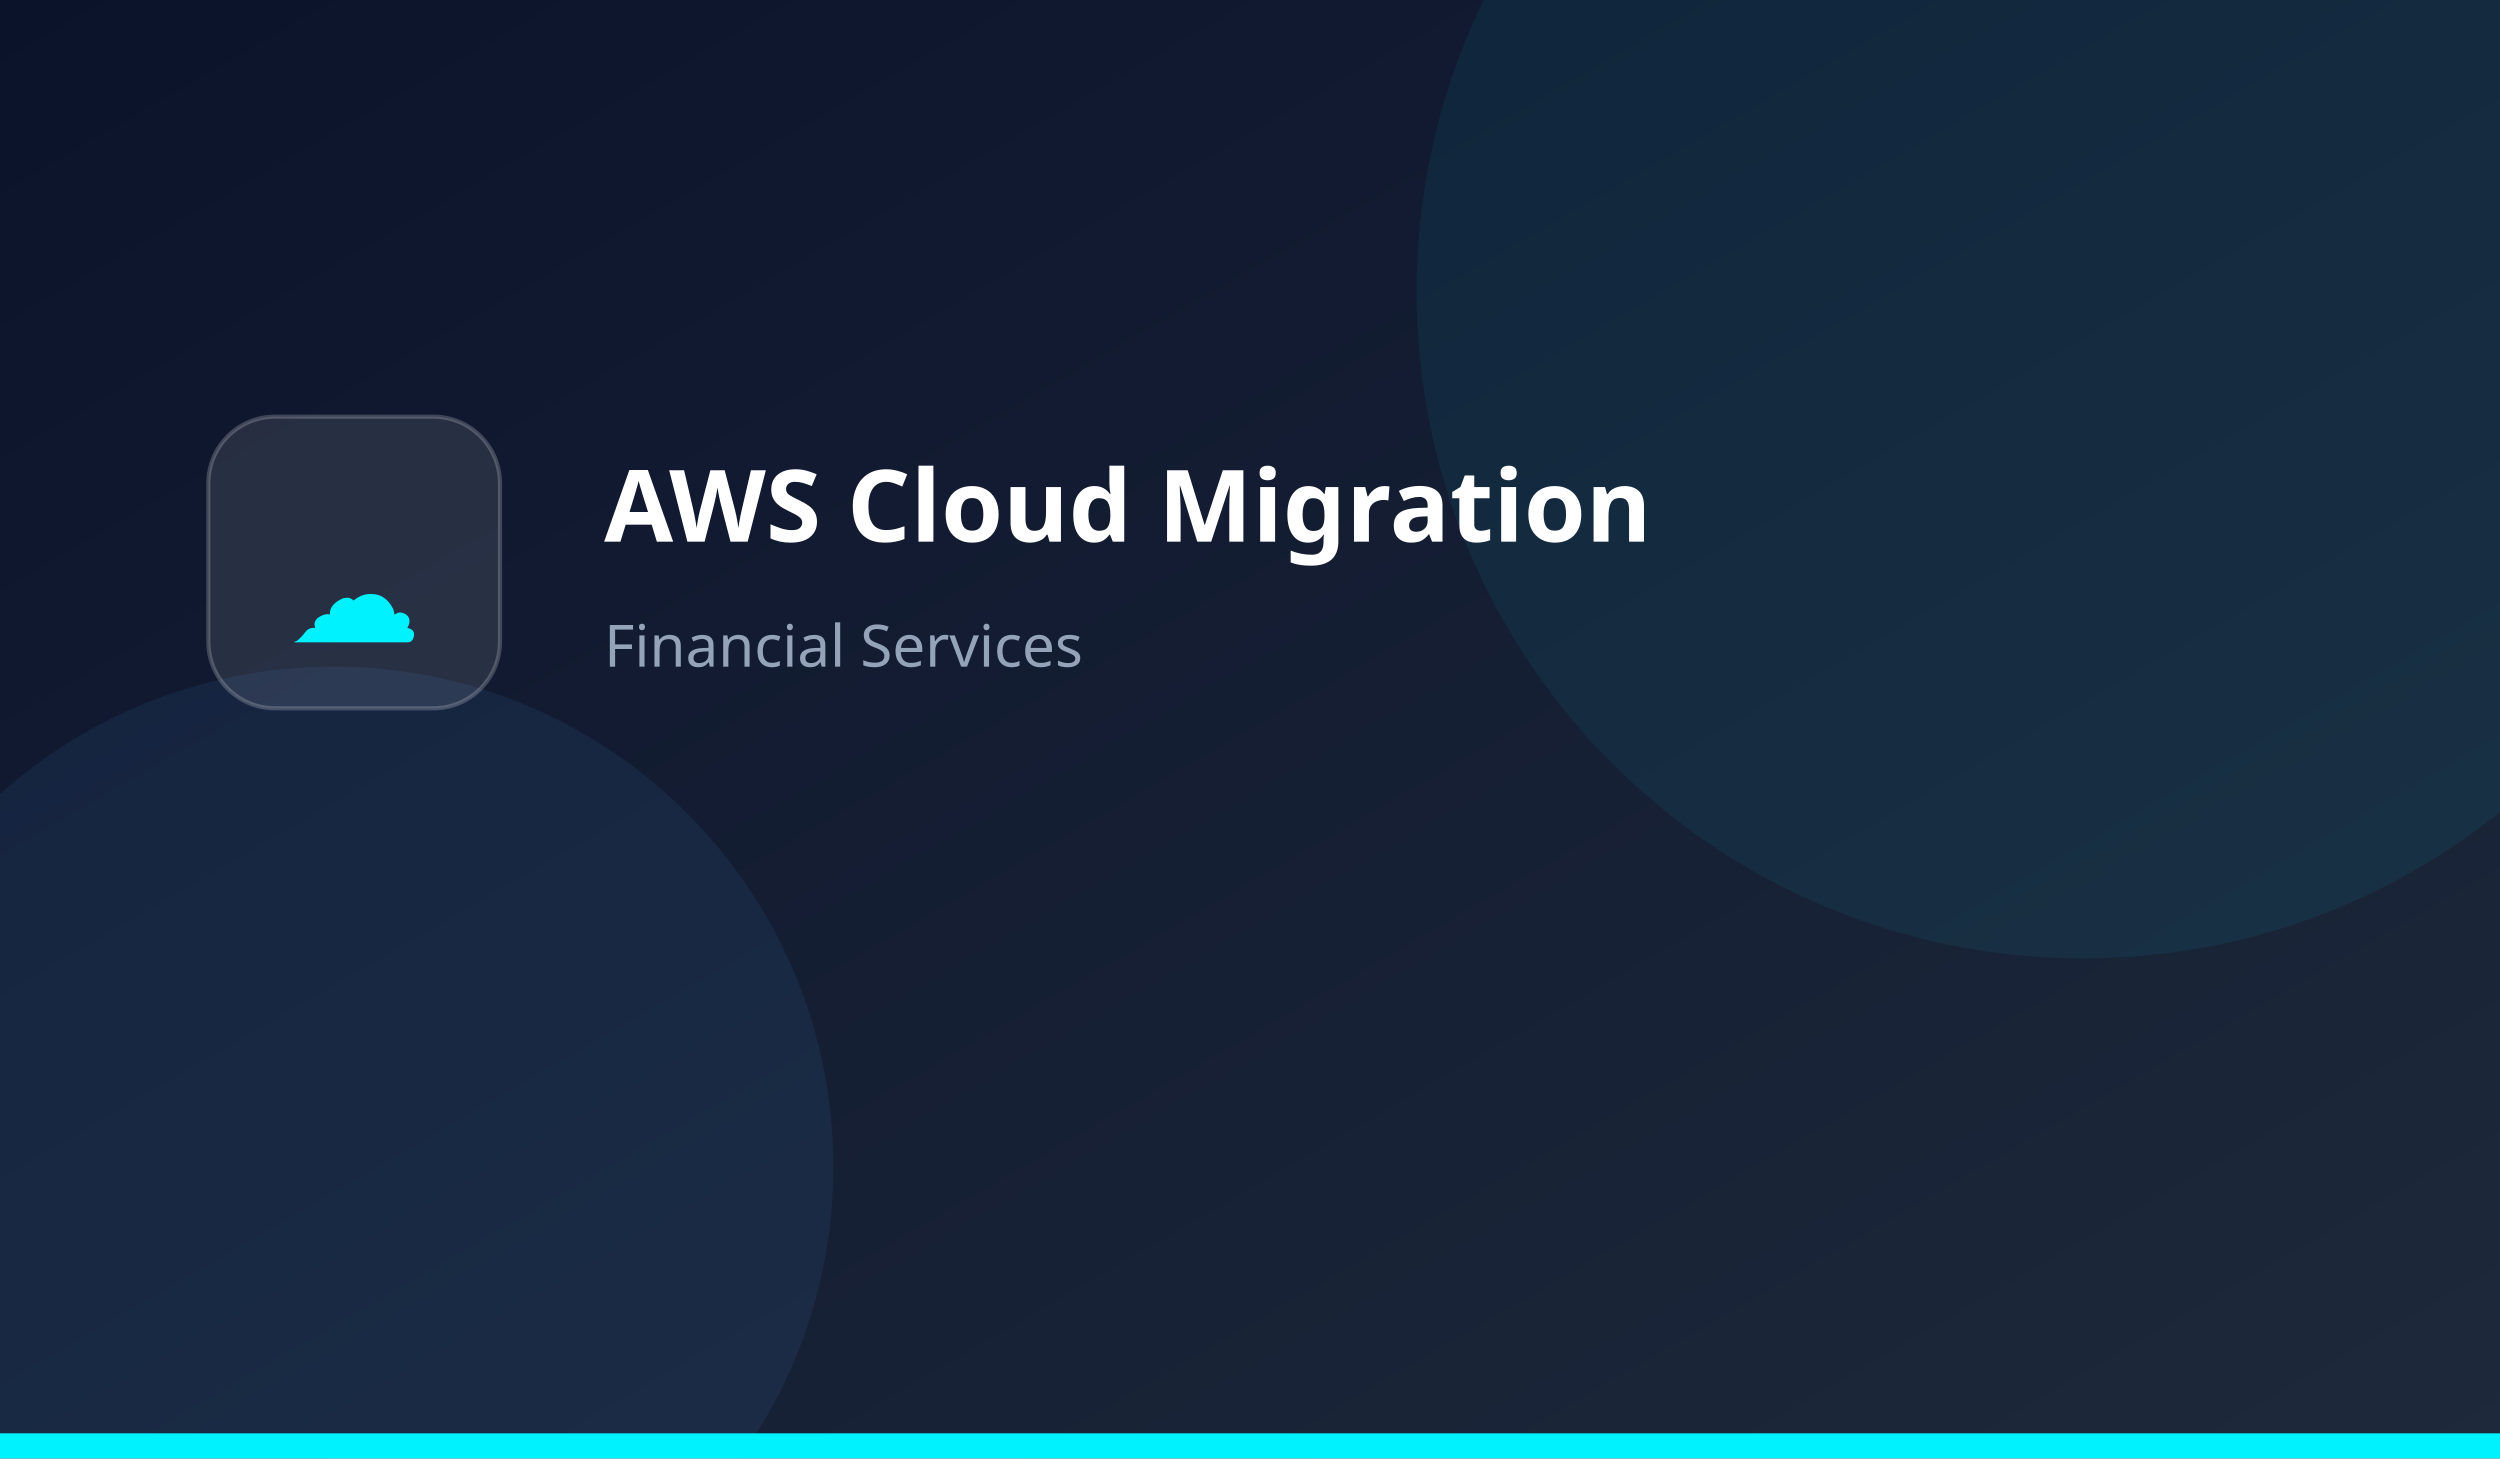
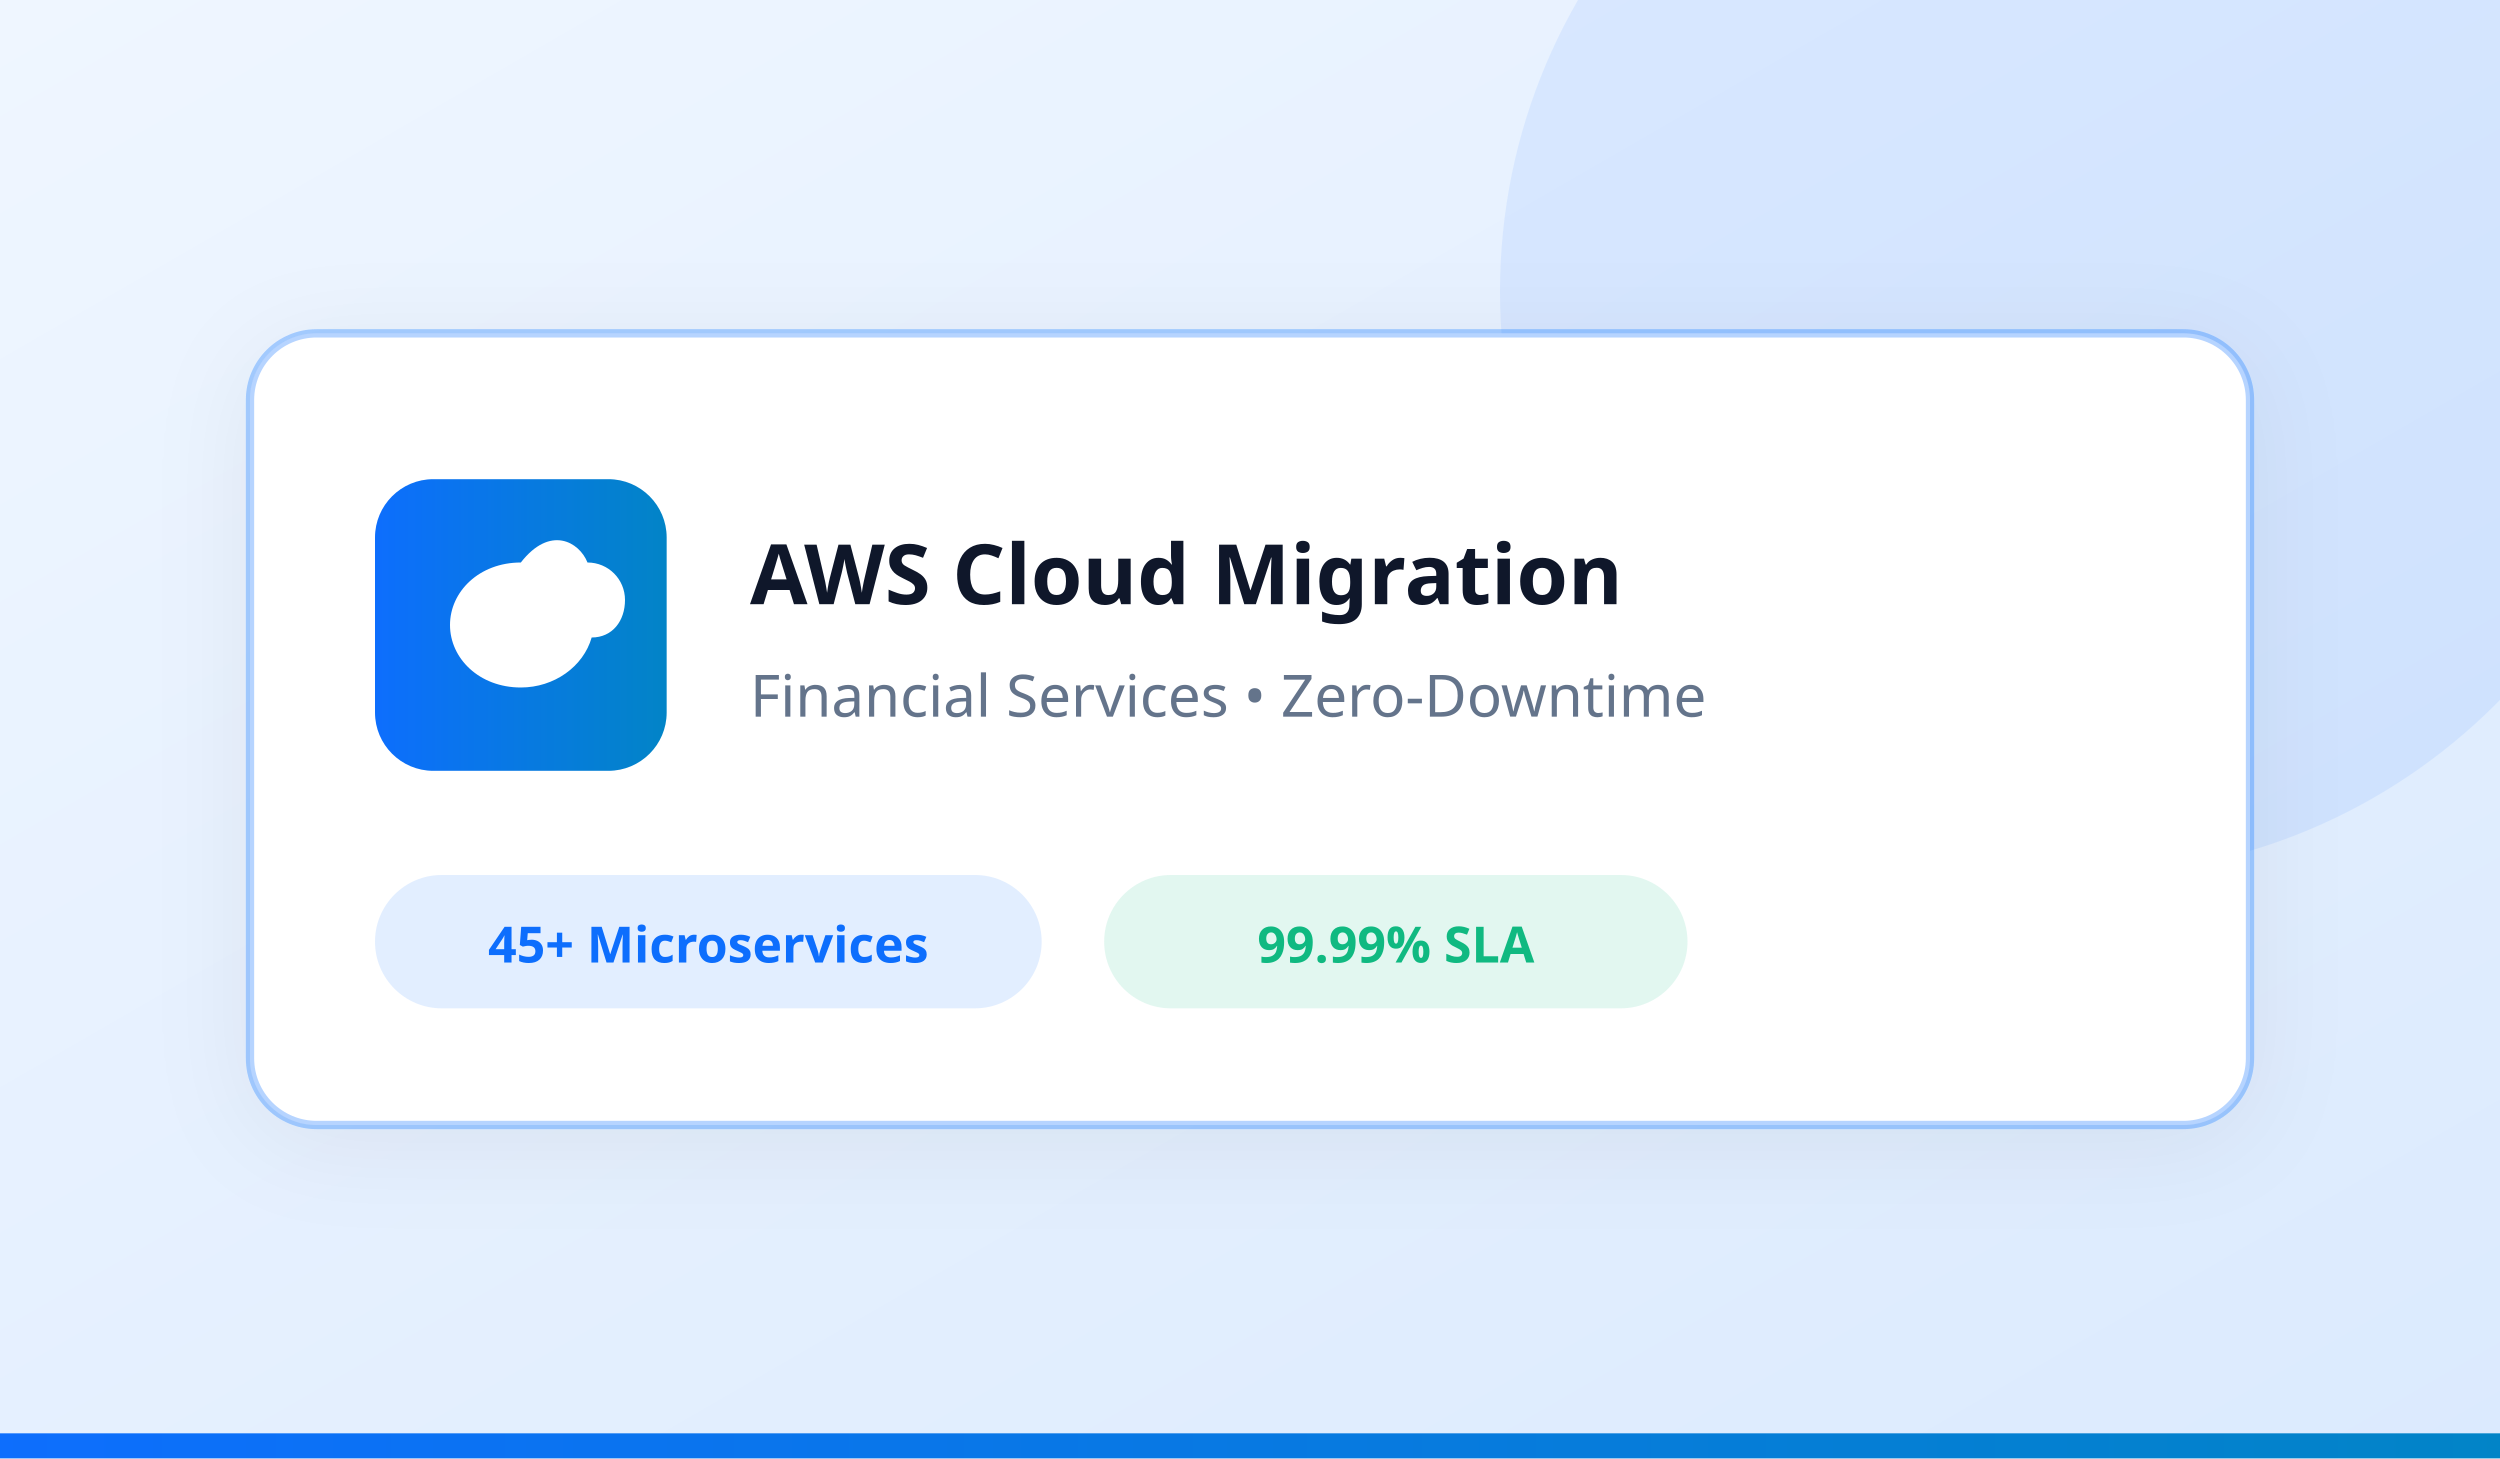
<svg xmlns="http://www.w3.org/2000/svg" viewBox="0 0 600 350" width="100%" height="100%">
  <defs>
-     <linearGradient id="grad" x1="0%" y1="0%" x2="100%" y2="100%">
-       <stop offset="0%" stop-color="#0b132b" />
-       <stop offset="100%" stop-color="#1e293b" />
+     <linearGradient id="pCloudBg" x1="0%" y1="0%" x2="100%" y2="100%">
+       <stop offset="0%" stop-color="#eff6ff" />
+       <stop offset="100%" stop-color="#dbeafe" />
    </linearGradient>
-     <filter id="glow">
-       <feGaussianBlur stdDeviation="4" result="blur" />
-       <feComposite in="SourceGraphic" in2="blur" operator="over" />
-     </filter>
+     <linearGradient id="pCloudGrad" x1="0%" y1="0%" x2="100%" y2="0%">
+       <stop offset="0%" stop-color="#0d6efd" />
+       <stop offset="100%" stop-color="#0284c7" />
+     </linearGradient>
  </defs>
-   <rect width="600" height="350" fill="url(#grad)" />
-   <circle cx="500" cy="70" r="160" fill="rgba(0, 242, 254, 0.06)" />
-   <circle cx="80" cy="280" r="120" fill="rgba(79, 172, 254, 0.08)" />
-   <g transform="translate(50, 140)">
-     <rect x="0" y="-40" width="70" height="70" rx="16" fill="rgba(255,255,255,0.1)" stroke="rgba(255,255,255,0.2)" />
-     <text x="35" y="5" font-family="Arial, sans-serif" font-size="32" fill="#00f2fe" text-anchor="middle" dominant-baseline="middle">☁</text>
-     <text x="95" y="-10" font-family="'Space Grotesk', sans-serif" font-size="24" font-weight="bold" fill="#ffffff">AWS Cloud Migration</text>
-     <text x="95" y="20" font-family="'Plus Jakarta Sans', sans-serif" font-size="14" fill="#94a3b8">Financial Services</text>
+   <rect width="600" height="350" fill="url(#pCloudBg)" />
+   <circle cx="500" cy="70" r="140" fill="rgba(13, 110, 253, 0.08)" />
+   <g transform="translate(60, 80)">
+     <rect x="0" y="0" width="480" height="190" rx="16" fill="#ffffff" stroke="rgba(13, 110, 253, 0.3)" stroke-width="2" filter="drop-shadow(0 4px 12px rgba(0,0,0,0.06))" />
+     <rect x="30" y="35" width="70" height="70" rx="14" fill="url(#pCloudGrad)" />
+     <path d="M65 55 C55 55 48 62 48 70 C48 78 55 85 65 85 C73 85 80 80 82 73 C87 73 90 69 90 64 C90 59 86 55 81 55 C79 50 72 46 65 55 Z" fill="#ffffff" />
+     <text x="120" y="65" font-family="'Poppins', sans-serif" font-size="20" font-weight="700" fill="#0f172a">AWS Cloud Migration</text>
+     <text x="120" y="92" font-family="'Plus Jakarta Sans', sans-serif" font-size="14" fill="#64748b">Financial Services • Zero-Downtime</text>
+     <rect x="30" y="130" width="160" height="32" rx="16" fill="rgba(13, 110, 253, 0.12)" />
+     <text x="110" y="151" font-family="'Poppins', sans-serif" font-size="12" font-weight="700" fill="#0d6efd" text-anchor="middle">45+ Microservices</text>
+     <rect x="205" y="130" width="140" height="32" rx="16" fill="rgba(16, 185, 129, 0.12)" />
+     <text x="275" y="151" font-family="'Poppins', sans-serif" font-size="12" font-weight="700" fill="#10b981" text-anchor="middle">99.99% SLA</text>
  </g>
-   <rect x="0" y="344" width="600" height="6" fill="#00f2fe" />
+   <rect x="0" y="344" width="600" height="6" fill="url(#pCloudGrad)" />
</svg>
